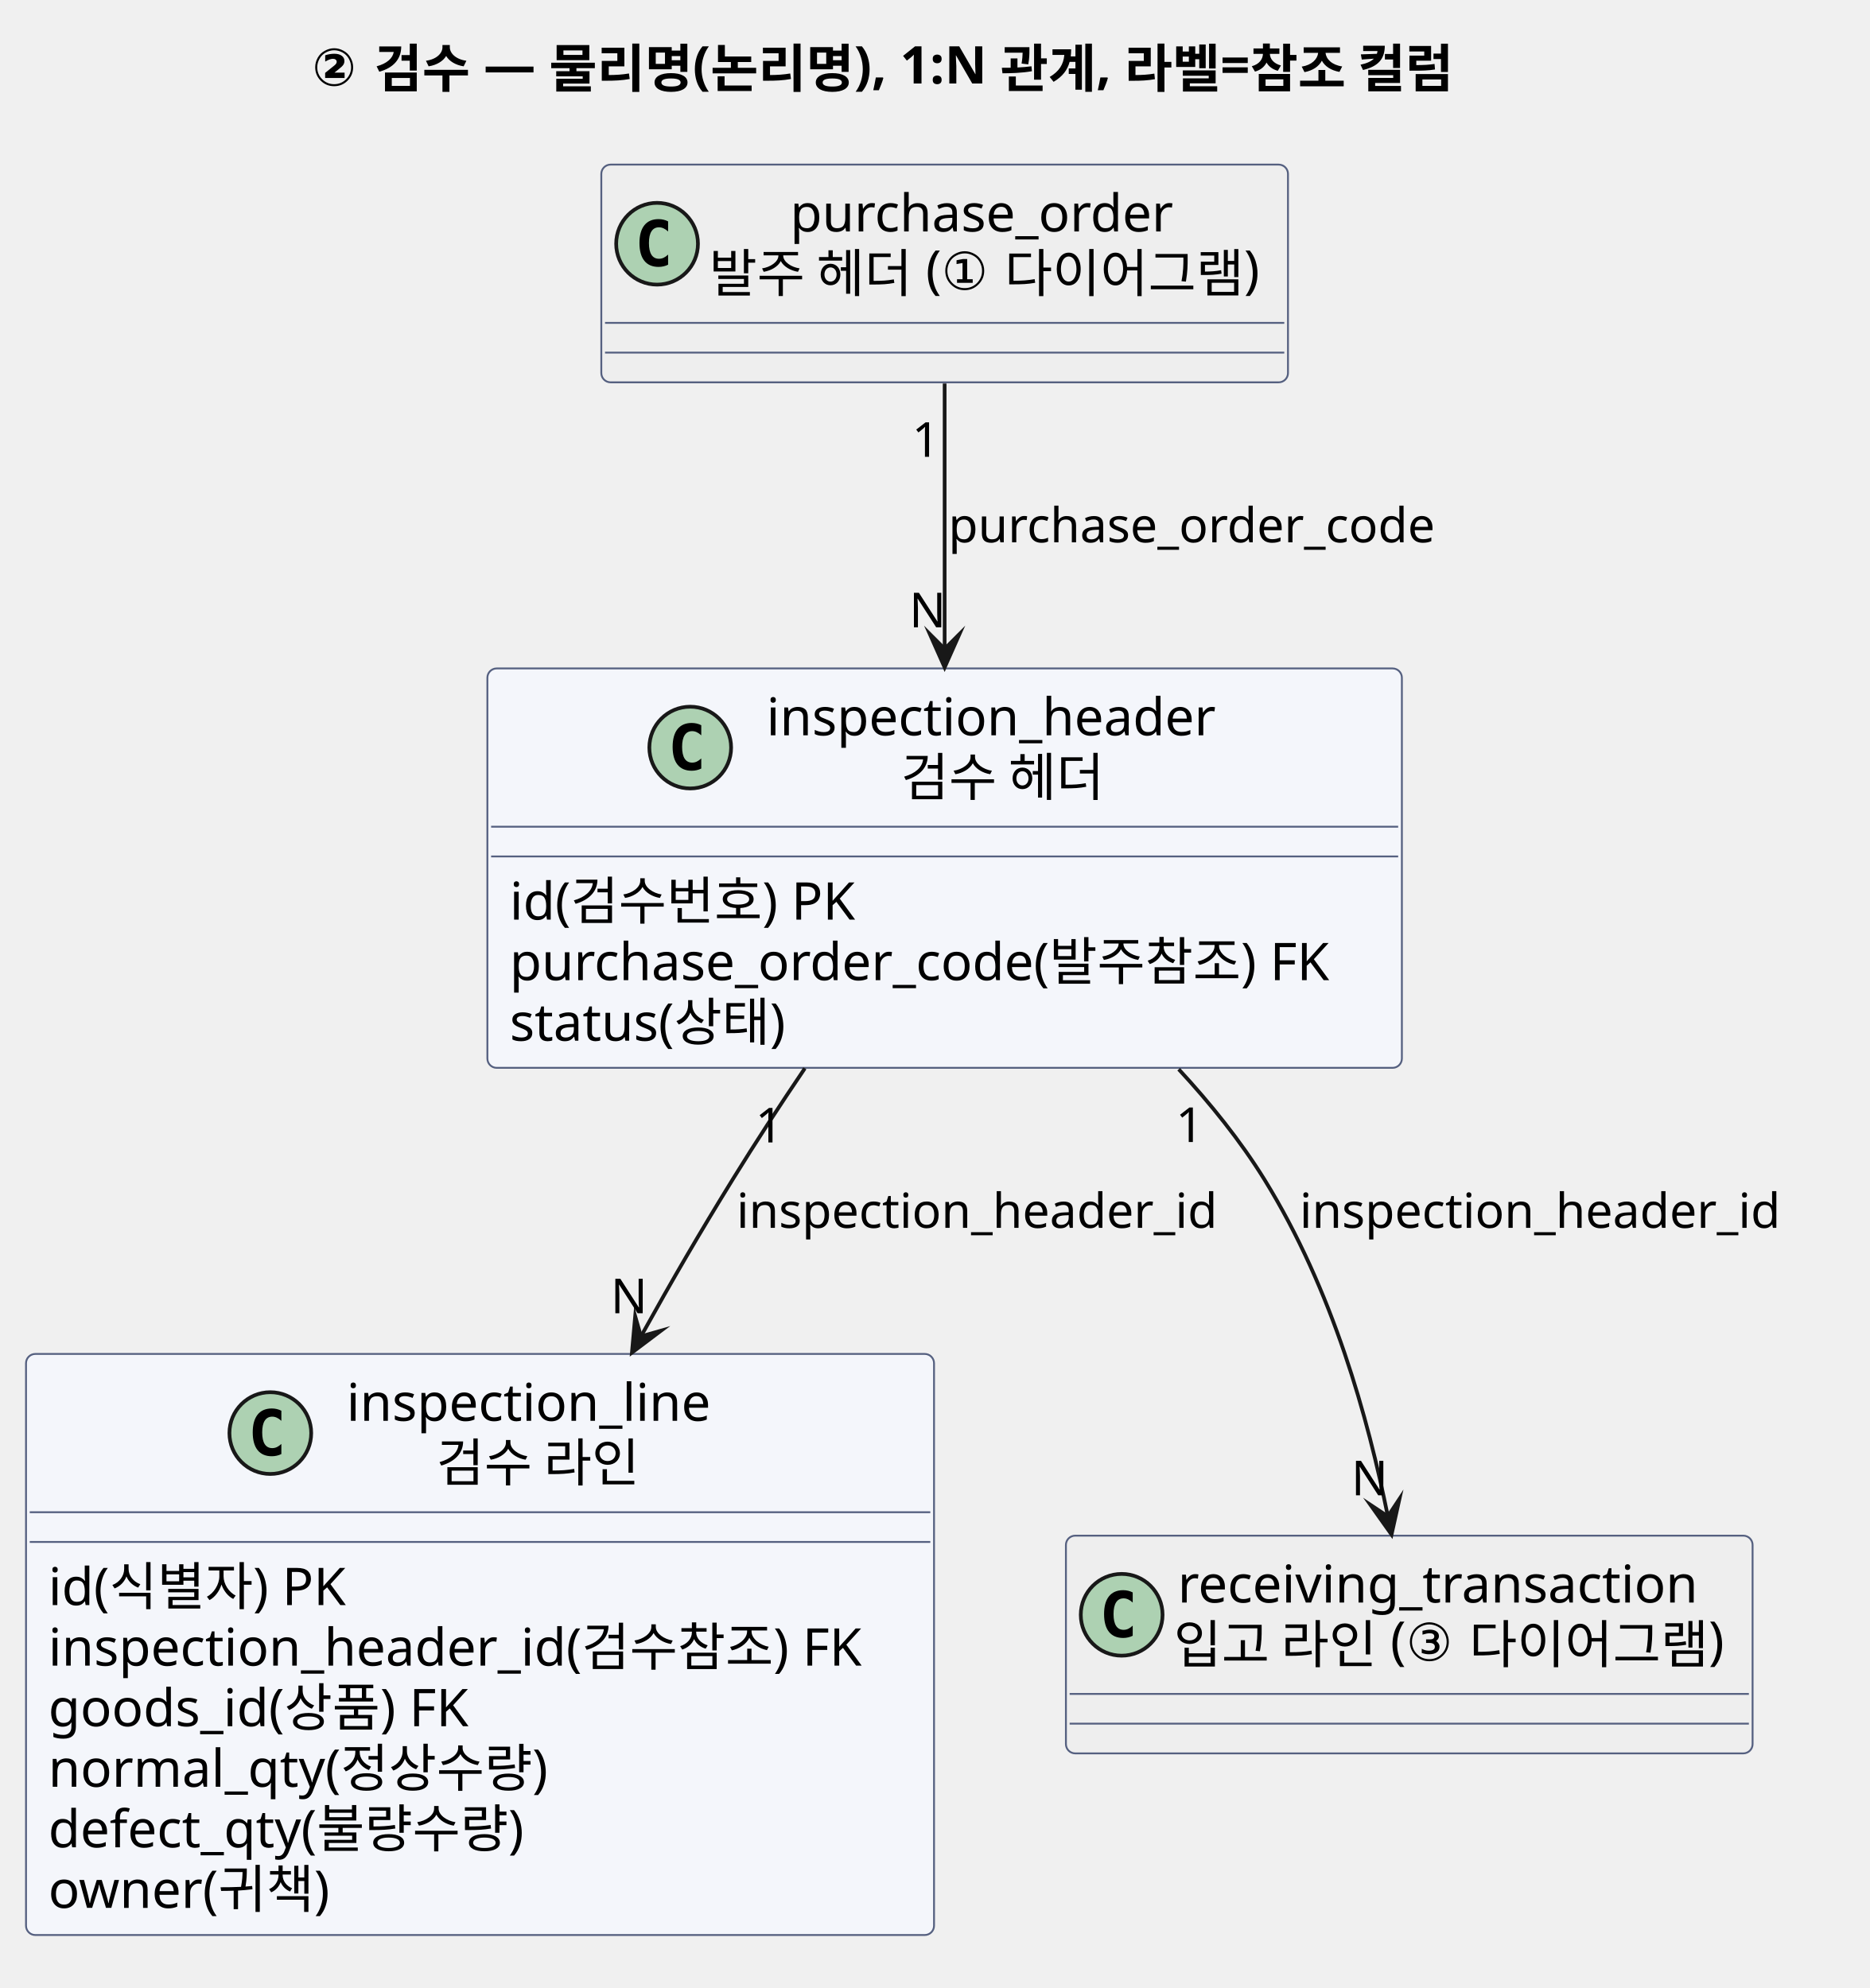
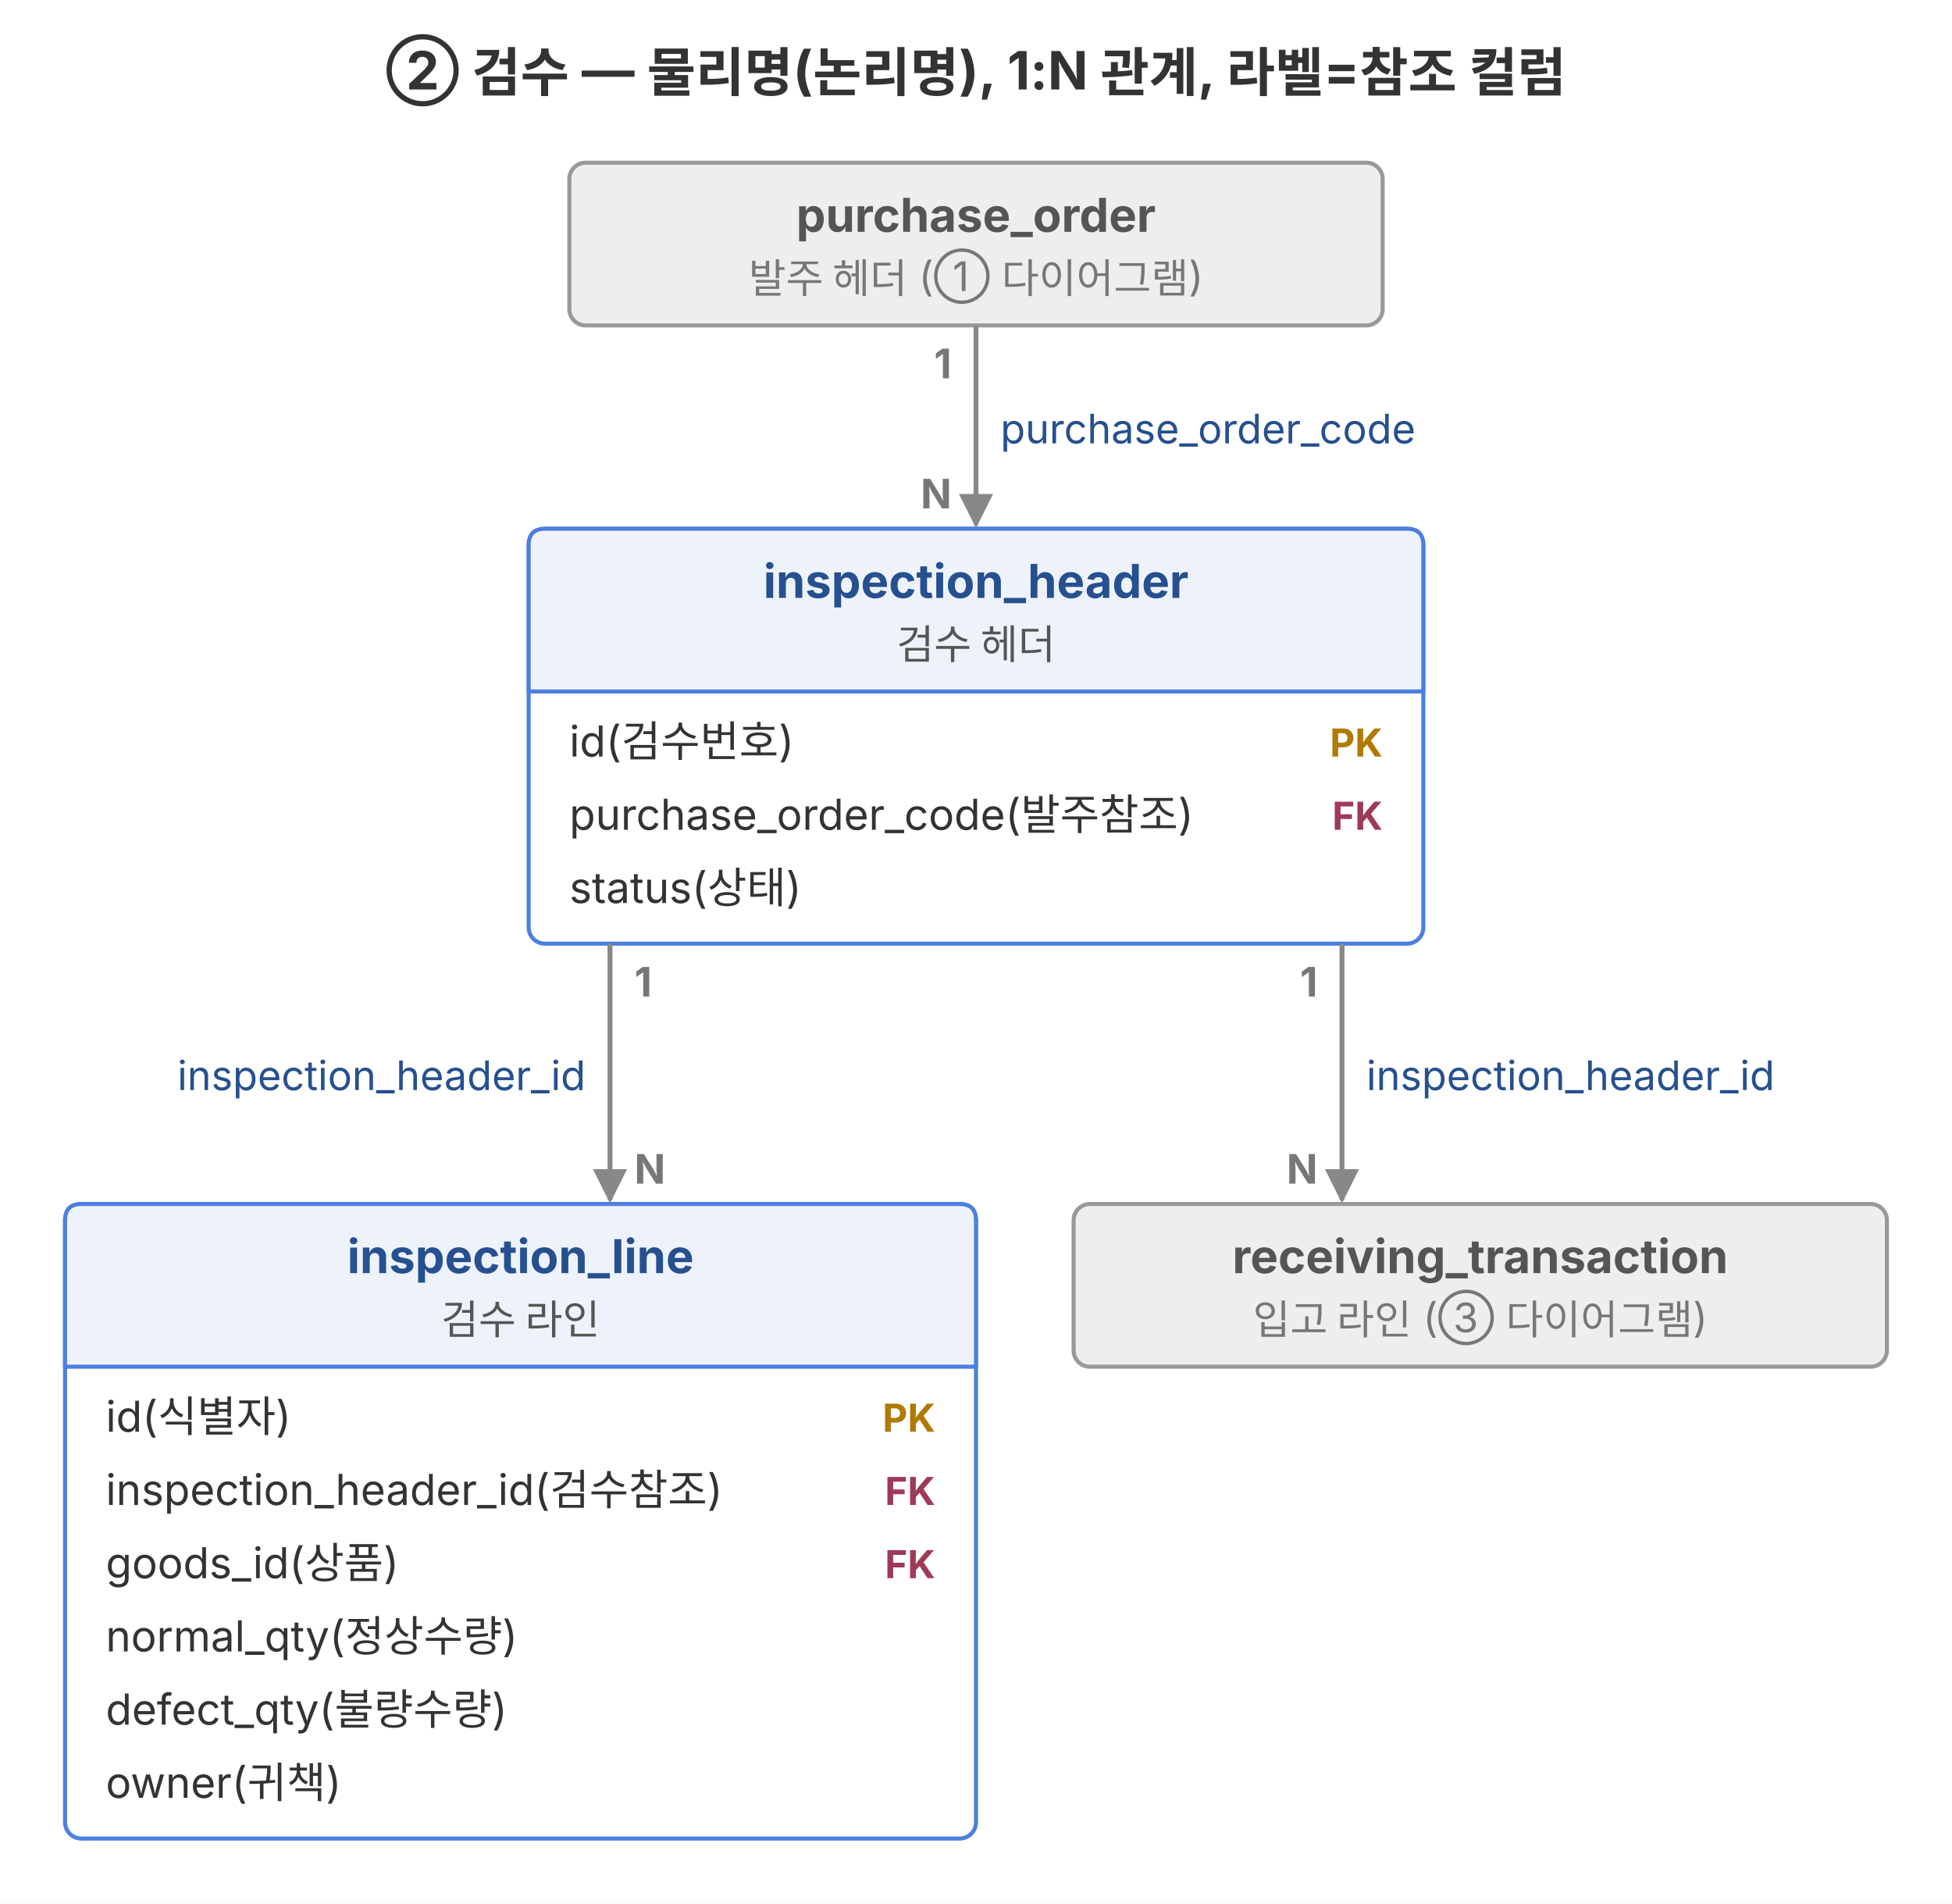
- <svg xmlns="http://www.w3.org/2000/svg" contentStyleType="text/css" data-diagram-type="CLASS" height="535px" preserveAspectRatio="none" style="width:503px;height:535px;background:#FFFFFF;" version="1.1" viewBox="0 0 503 535" width="503px" zoomAndPan="magnify">
-   <defs />
-   <g>
-     <g class="title" data-source-line="6">
-       <text fill="#000000" font-family="sans-serif" font-size="14" font-weight="700" lengthAdjust="spacing" textLength="328.272" x="83.977" y="22.995">② 검수 — 물리명(논리명), 1:N 관계, 라벨=참조 컬럼</text>
-     </g>
-     <g class="entity" data-qualified-name="po" data-source-line="8" id="ent0001">
-       <rect fill="#EEEEEE" height="58.594" rx="2.5" ry="2.5" style="stroke:#556080;stroke-width:0.5;" width="184.745" x="161.78" y="44.297" />
-       <ellipse cx="176.78" cy="65.594" fill="#ADD1B2" rx="11" ry="11" style="stroke:#181818;stroke-width:1;" />
-       <path d="M179.749,71.234 Q179.171,71.531 178.53,71.672 Q177.889,71.828 177.186,71.828 Q174.686,71.828 173.358,70.188 Q172.046,68.531 172.046,65.406 Q172.046,62.281 173.358,60.625 Q174.686,58.969 177.186,58.969 Q177.889,58.969 178.53,59.125 Q179.186,59.281 179.749,59.578 L179.749,62.297 Q179.124,61.719 178.53,61.453 Q177.936,61.172 177.311,61.172 Q175.968,61.172 175.28,62.25 Q174.593,63.312 174.593,65.406 Q174.593,67.5 175.28,68.578 Q175.968,69.641 177.311,69.641 Q177.936,69.641 178.53,69.375 Q179.124,69.094 179.749,68.516 L179.749,71.234 Z " fill="#000000" />
-       <text fill="#000000" font-family="sans-serif" font-size="14" lengthAdjust="spacing" textLength="109.149" x="212.578" y="62.292">purchase_order</text>
-       <text fill="#000000" font-family="sans-serif" font-size="14" lengthAdjust="spacing" textLength="152.745" x="190.78" y="78.589">발주 헤더 (① 다이어그램)</text>
-       <line style="stroke:#556080;stroke-width:0.5;" x1="162.78" x2="345.525" y1="86.891" y2="86.891" />
-       <line style="stroke:#556080;stroke-width:0.5;" x1="162.78" x2="345.525" y1="94.891" y2="94.891" />
-     </g>
-     <g class="entity" data-qualified-name="insp" data-source-line="9" id="ent0002">
-       <rect fill="#F4F6FB" height="107.484" rx="2.5" ry="2.5" style="stroke:#556080;stroke-width:0.5;" width="246.039" x="131.13" y="179.887" />
-       <ellipse cx="185.703" cy="201.184" fill="#ADD1B2" rx="11" ry="11" style="stroke:#181818;stroke-width:1;" />
-       <path d="M188.672,206.824 Q188.094,207.121 187.453,207.262 Q186.813,207.418 186.11,207.418 Q183.61,207.418 182.281,205.778 Q180.969,204.121 180.969,200.996 Q180.969,197.871 182.281,196.215 Q183.61,194.559 186.11,194.559 Q186.813,194.559 187.453,194.715 Q188.11,194.871 188.672,195.168 L188.672,197.887 Q188.047,197.309 187.453,197.043 Q186.86,196.762 186.235,196.762 Q184.891,196.762 184.203,197.84 Q183.516,198.903 183.516,200.996 Q183.516,203.09 184.203,204.168 Q184.891,205.231 186.235,205.231 Q186.86,205.231 187.453,204.965 Q188.047,204.684 188.672,204.106 L188.672,206.824 Z " fill="#000000" />
-       <text fill="#000000" font-family="sans-serif" font-size="14" lengthAdjust="spacing" textLength="128.393" x="206.203" y="197.882">inspection_header</text>
-       <text fill="#000000" font-family="sans-serif" font-size="14" lengthAdjust="spacing" textLength="55.97" x="242.415" y="214.179">검수 헤더</text>
-       <line style="stroke:#556080;stroke-width:0.5;" x1="132.13" x2="376.169" y1="222.481" y2="222.481" />
-       <line style="stroke:#556080;stroke-width:0.5;" x1="132.13" x2="376.169" y1="230.481" y2="230.481" />
-       <text fill="#000000" font-family="sans-serif" font-size="14" lengthAdjust="spacing" textLength="97.293" x="137.13" y="247.476">id(검수번호) PK</text>
-       <text fill="#000000" font-family="sans-serif" font-size="14" lengthAdjust="spacing" textLength="234.039" x="137.13" y="263.773">purchase_order_code(발주참조) FK</text>
-       <text fill="#000000" font-family="sans-serif" font-size="14" lengthAdjust="spacing" textLength="79.702" x="137.13" y="280.07">status(상태)</text>
-     </g>
-     <g class="entity" data-qualified-name="ispl" data-source-line="14" id="ent0003">
-       <rect fill="#F4F6FB" height="156.375" rx="2.5" ry="2.5" style="stroke:#556080;stroke-width:0.5;" width="244.296" x="7" y="364.367" />
-       <ellipse cx="72.73" cy="385.664" fill="#ADD1B2" rx="11" ry="11" style="stroke:#181818;stroke-width:1;" />
-       <path d="M75.698,391.304 Q75.12,391.601 74.48,391.742 Q73.839,391.898 73.136,391.898 Q70.636,391.898 69.308,390.257 Q67.995,388.601 67.995,385.476 Q67.995,382.351 69.308,380.695 Q70.636,379.039 73.136,379.039 Q73.839,379.039 74.48,379.195 Q75.136,379.351 75.698,379.648 L75.698,382.367 Q75.073,381.789 74.48,381.523 Q73.886,381.242 73.261,381.242 Q71.917,381.242 71.23,382.32 Q70.542,383.382 70.542,385.476 Q70.542,387.57 71.23,388.648 Q71.917,389.711 73.261,389.711 Q73.886,389.711 74.48,389.445 Q75.073,389.164 75.698,388.586 L75.698,391.304 Z " fill="#000000" />
-       <text fill="#000000" font-family="sans-serif" font-size="14" lengthAdjust="spacing" textLength="104.337" x="93.23" y="382.362">inspection_line</text>
-       <text fill="#000000" font-family="sans-serif" font-size="14" lengthAdjust="spacing" textLength="55.97" x="117.413" y="398.659">검수 라인</text>
-       <line style="stroke:#556080;stroke-width:0.5;" x1="8" x2="250.296" y1="406.961" y2="406.961" />
-       <line style="stroke:#556080;stroke-width:0.5;" x1="8" x2="250.296" y1="414.961" y2="414.961" />
-       <text fill="#000000" font-family="sans-serif" font-size="14" lengthAdjust="spacing" textLength="84.413" x="13" y="431.956">id(식별자) PK</text>
-       <text fill="#000000" font-family="sans-serif" font-size="14" lengthAdjust="spacing" textLength="232.296" x="13" y="448.253">inspection_header_id(검수참조) FK</text>
-       <text fill="#000000" font-family="sans-serif" font-size="14" lengthAdjust="spacing" textLength="120.342" x="13" y="464.55">goods_id(상품) FK</text>
-       <text fill="#000000" font-family="sans-serif" font-size="14" lengthAdjust="spacing" textLength="141.405" x="13" y="480.846">normal_qty(정상수량)</text>
-       <text fill="#000000" font-family="sans-serif" font-size="14" lengthAdjust="spacing" textLength="136.333" x="13" y="497.143">defect_qty(불량수량)</text>
-       <text fill="#000000" font-family="sans-serif" font-size="14" lengthAdjust="spacing" textLength="79.942" x="13" y="513.44">owner(귀책)</text>
-     </g>
-     <g class="entity" data-qualified-name="rcvi" data-source-line="22" id="ent0004">
-       <rect fill="#EEEEEE" height="58.594" rx="2.5" ry="2.5" style="stroke:#556080;stroke-width:0.5;" width="184.745" x="286.78" y="413.267" />
-       <ellipse cx="301.78" cy="434.564" fill="#ADD1B2" rx="11" ry="11" style="stroke:#181818;stroke-width:1;" />
-       <path d="M304.749,440.204 Q304.171,440.501 303.53,440.642 Q302.889,440.798 302.186,440.798 Q299.686,440.798 298.358,439.158 Q297.046,437.501 297.046,434.376 Q297.046,431.251 298.358,429.595 Q299.686,427.939 302.186,427.939 Q302.889,427.939 303.53,428.095 Q304.186,428.251 304.749,428.548 L304.749,431.267 Q304.124,430.689 303.53,430.423 Q302.936,430.142 302.311,430.142 Q300.967,430.142 300.28,431.22 Q299.592,432.283 299.592,434.376 Q299.592,436.47 300.28,437.548 Q300.967,438.611 302.311,438.611 Q302.936,438.611 303.53,438.345 Q304.124,438.064 304.749,437.486 L304.749,440.204 Z " fill="#000000" />
-       <text fill="#000000" font-family="sans-serif" font-size="14" lengthAdjust="spacing" textLength="150.589" x="316.858" y="431.262">receiving_transaction</text>
-       <text fill="#000000" font-family="sans-serif" font-size="14" lengthAdjust="spacing" textLength="152.745" x="315.78" y="447.559">입고 라인 (③ 다이어그램)</text>
-       <line style="stroke:#556080;stroke-width:0.5;" x1="287.78" x2="470.525" y1="455.861" y2="455.861" />
-       <line style="stroke:#556080;stroke-width:0.5;" x1="287.78" x2="470.525" y1="463.861" y2="463.861" />
-     </g>
-     <g class="link" data-entity-1="ent0001" data-entity-2="ent0002" data-link-type="dependency" data-source-line="23" id="lnk5">
-       <path codeLine="23" d="M254.15,103.207 C254.15,124.467 254.15,149.077 254.15,174.617" fill="none" id="po-to-insp" style="stroke:#181818;stroke-width:1;" />
-       <polygon fill="#181818" points="254.15,179.617,258.15,170.617,254.15,174.617,250.15,170.617,254.15,179.617" style="stroke:#181818;stroke-width:1;stroke-linejoin:miter;stroke-miterlimit:10;" />
-       <text fill="#000000" font-family="sans-serif" font-size="13" lengthAdjust="spacing" textLength="139.204" x="255.15" y="145.954">purchase_order_code</text>
-       <text fill="#000000" font-family="sans-serif" font-size="13" lengthAdjust="spacing" textLength="8.271" x="245.352" y="122.942">1</text>
-       <text fill="#000000" font-family="sans-serif" font-size="13" lengthAdjust="spacing" textLength="9.725" x="244.62" y="168.811">N</text>
-     </g>
-     <g class="link" data-entity-1="ent0002" data-entity-2="ent0003" data-link-type="dependency" data-source-line="24" id="lnk6">
-       <path codeLine="24" d="M216.54,287.507 C209.9,297.327 203.19,307.567 197.15,317.367 C187.99,332.227 181.118,344.026 172.448,359.636" fill="none" id="insp-to-ispl" style="stroke:#181818;stroke-width:1;" />
-       <polygon fill="#181818" points="170.02,364.007,177.887,358.081,172.448,359.636,170.893,354.197,170.02,364.007" style="stroke:#181818;stroke-width:1;stroke-linejoin:miter;stroke-miterlimit:10;" />
-       <text fill="#000000" font-family="sans-serif" font-size="13" lengthAdjust="spacing" textLength="137.585" x="198.15" y="330.434">inspection_header_id</text>
-       <text fill="#000000" font-family="sans-serif" font-size="13" lengthAdjust="spacing" textLength="8.271" x="203.226" y="307.446">1</text>
-       <text fill="#000000" font-family="sans-serif" font-size="13" lengthAdjust="spacing" textLength="9.725" x="164.292" y="353.416">N</text>
-     </g>
-     <g class="link" data-entity-1="ent0002" data-entity-2="ent0004" data-link-type="dependency" data-source-line="25" id="lnk7">
-       <path codeLine="25" d="M317.12,287.747 C325.67,296.987 333.71,306.977 340.15,317.367 C358.65,347.247 368.068,381.746 373.398,408.076" fill="none" id="insp-to-rcvi" style="stroke:#181818;stroke-width:1;" />
-       <polygon fill="#181818" points="374.39,412.977,376.525,403.362,373.398,408.076,368.684,404.949,374.39,412.977" style="stroke:#181818;stroke-width:1;stroke-linejoin:miter;stroke-miterlimit:10;" />
-       <text fill="#000000" font-family="sans-serif" font-size="13" lengthAdjust="spacing" textLength="137.585" x="349.64" y="330.434">inspection_header_id</text>
-       <text fill="#000000" font-family="sans-serif" font-size="13" lengthAdjust="spacing" textLength="8.271" x="316.324" y="307.332">1</text>
-       <text fill="#000000" font-family="sans-serif" font-size="13" lengthAdjust="spacing" textLength="9.725" x="363.554" y="402.408">N</text>
-     </g>
-   </g>
+ <svg xmlns="http://www.w3.org/2000/svg" width="480" height="468" viewBox="0 0 480 468" font-family="-apple-system, 'Segoe UI', 'Noto Sans KR', sans-serif">
+   <defs>
+     <marker id="ah" viewBox="0 0 10 10" refX="9" refY="5" markerWidth="7" markerHeight="7" orient="auto-start-reverse">
+       <path d="M0,0 L10,5 L0,10 z" fill="#888" />
+     </marker>
+   </defs>
+   <rect x="0" y="0" width="480" height="468" fill="#FFFFFF" />
+   <text x="240.0" y="22" font-size="13" fill="#333" text-anchor="middle" font-weight="bold">② 검수 — 물리명(논리명), 1:N 관계, 라벨=참조 컬럼</text>
+   <rect x="140" y="40" width="200" height="40" rx="4" fill="#EEEEEE" stroke="#999999" />
+   <text x="240.0" y="57" font-size="11.5" fill="#555" text-anchor="middle" font-weight="bold">purchase_order</text>
+   <text x="240.0" y="72" font-size="10" fill="#777" text-anchor="middle">발주 헤더 (① 다이어그램)</text>
+   <rect x="130" y="130" width="220" height="102" rx="4" fill="#FFFFFF" stroke="#4C7FE0" />
+   <path d="M130,170 V134 Q130,130 134,130 H346 Q350,130 350,134 V170 Z" fill="#EEF3FB" stroke="#4C7FE0" />
+   <text x="240.0" y="147" font-size="11.5" fill="#26508F" text-anchor="middle" font-weight="bold">inspection_header</text>
+   <text x="240.0" y="162" font-size="10" fill="#555" text-anchor="middle">검수 헤더</text>
+   <text x="140" y="186" font-size="10.5" fill="#333" text-anchor="start">id(검수번호)</text>
+   <text x="340" y="186" font-size="9.5" fill="#B07A00" text-anchor="end" font-weight="bold">PK</text>
+   <text x="140" y="204" font-size="10.5" fill="#333" text-anchor="start">purchase_order_code(발주참조)</text>
+   <text x="340" y="204" font-size="9.5" fill="#9E3A57" text-anchor="end" font-weight="bold">FK</text>
+   <text x="140" y="222" font-size="10.5" fill="#333" text-anchor="start">status(상태)</text>
+   <line x1="240" y1="80" x2="240" y2="129" stroke="#888" stroke-width="1.2" marker-end="url(#ah)" />
+   <text x="246" y="109.0" font-size="10" fill="#26508F" text-anchor="start">purchase_order_code</text>
+   <text x="234" y="93" font-size="10" fill="#777" text-anchor="end" font-weight="bold">1</text>
+   <text x="234" y="125" font-size="10" fill="#777" text-anchor="end" font-weight="bold">N</text>
+   <rect x="16" y="296" width="224" height="156" rx="4" fill="#FFFFFF" stroke="#4C7FE0" />
+   <path d="M16,336 V300 Q16,296 20,296 H236 Q240,296 240,300 V336 Z" fill="#EEF3FB" stroke="#4C7FE0" />
+   <text x="128.0" y="313" font-size="11.5" fill="#26508F" text-anchor="middle" font-weight="bold">inspection_line</text>
+   <text x="128.0" y="328" font-size="10" fill="#555" text-anchor="middle">검수 라인</text>
+   <text x="26" y="352" font-size="10.5" fill="#333" text-anchor="start">id(식별자)</text>
+   <text x="230" y="352" font-size="9.5" fill="#B07A00" text-anchor="end" font-weight="bold">PK</text>
+   <text x="26" y="370" font-size="10.5" fill="#333" text-anchor="start">inspection_header_id(검수참조)</text>
+   <text x="230" y="370" font-size="9.5" fill="#9E3A57" text-anchor="end" font-weight="bold">FK</text>
+   <text x="26" y="388" font-size="10.5" fill="#333" text-anchor="start">goods_id(상품)</text>
+   <text x="230" y="388" font-size="9.5" fill="#9E3A57" text-anchor="end" font-weight="bold">FK</text>
+   <text x="26" y="406" font-size="10.5" fill="#333" text-anchor="start">normal_qty(정상수량)</text>
+   <text x="26" y="424" font-size="10.5" fill="#333" text-anchor="start">defect_qty(불량수량)</text>
+   <text x="26" y="442" font-size="10.5" fill="#333" text-anchor="start">owner(귀책)</text>
+   <rect x="264" y="296" width="200" height="40" rx="4" fill="#EEEEEE" stroke="#999999" />
+   <text x="364.0" y="313" font-size="11.5" fill="#555" text-anchor="middle" font-weight="bold">receiving_transaction</text>
+   <text x="364.0" y="328" font-size="10" fill="#777" text-anchor="middle">입고 라인 (③ 다이어그램)</text>
+   <line x1="150" y1="232" x2="150" y2="295" stroke="#888" stroke-width="1.2" marker-end="url(#ah)" />
+   <text x="144" y="268.0" font-size="10" fill="#26508F" text-anchor="end">inspection_header_id</text>
+   <text x="156" y="245" font-size="10" fill="#777" text-anchor="start" font-weight="bold">1</text>
+   <text x="156" y="291" font-size="10" fill="#777" text-anchor="start" font-weight="bold">N</text>
+   <line x1="330" y1="232" x2="330" y2="295" stroke="#888" stroke-width="1.2" marker-end="url(#ah)" />
+   <text x="336" y="268.0" font-size="10" fill="#26508F" text-anchor="start">inspection_header_id</text>
+   <text x="324" y="245" font-size="10" fill="#777" text-anchor="end" font-weight="bold">1</text>
+   <text x="324" y="291" font-size="10" fill="#777" text-anchor="end" font-weight="bold">N</text>
</svg>
